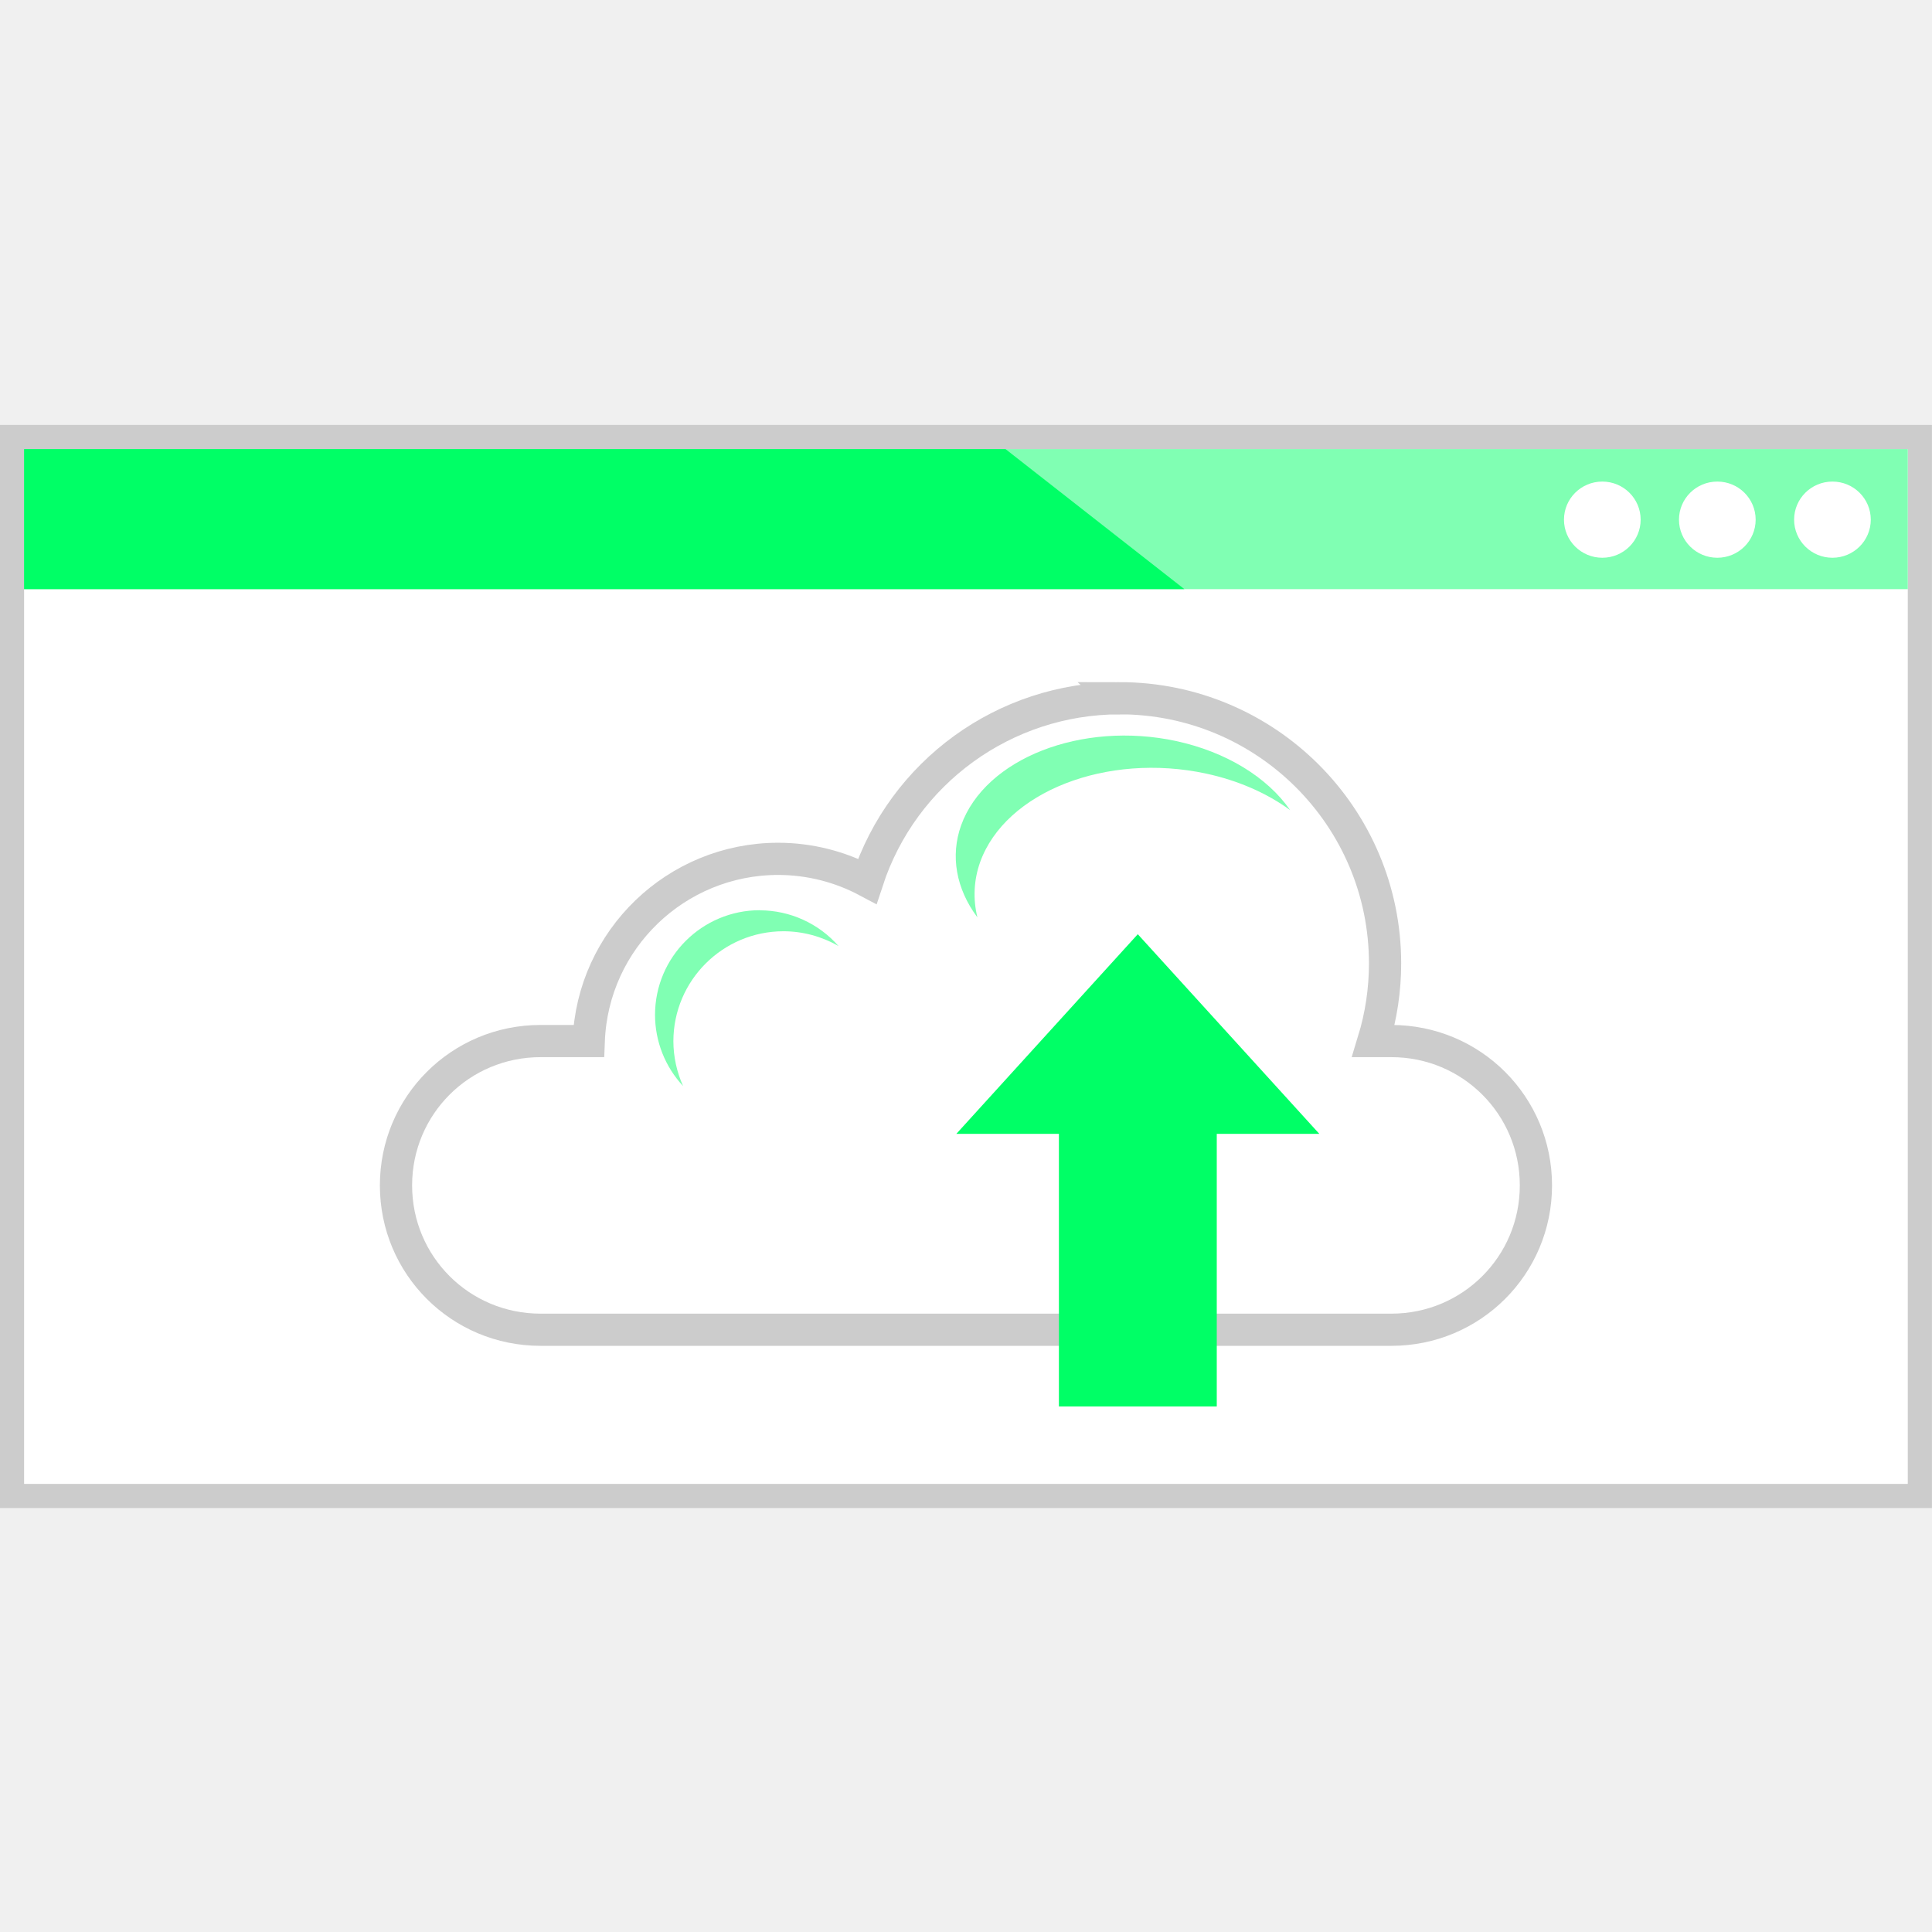
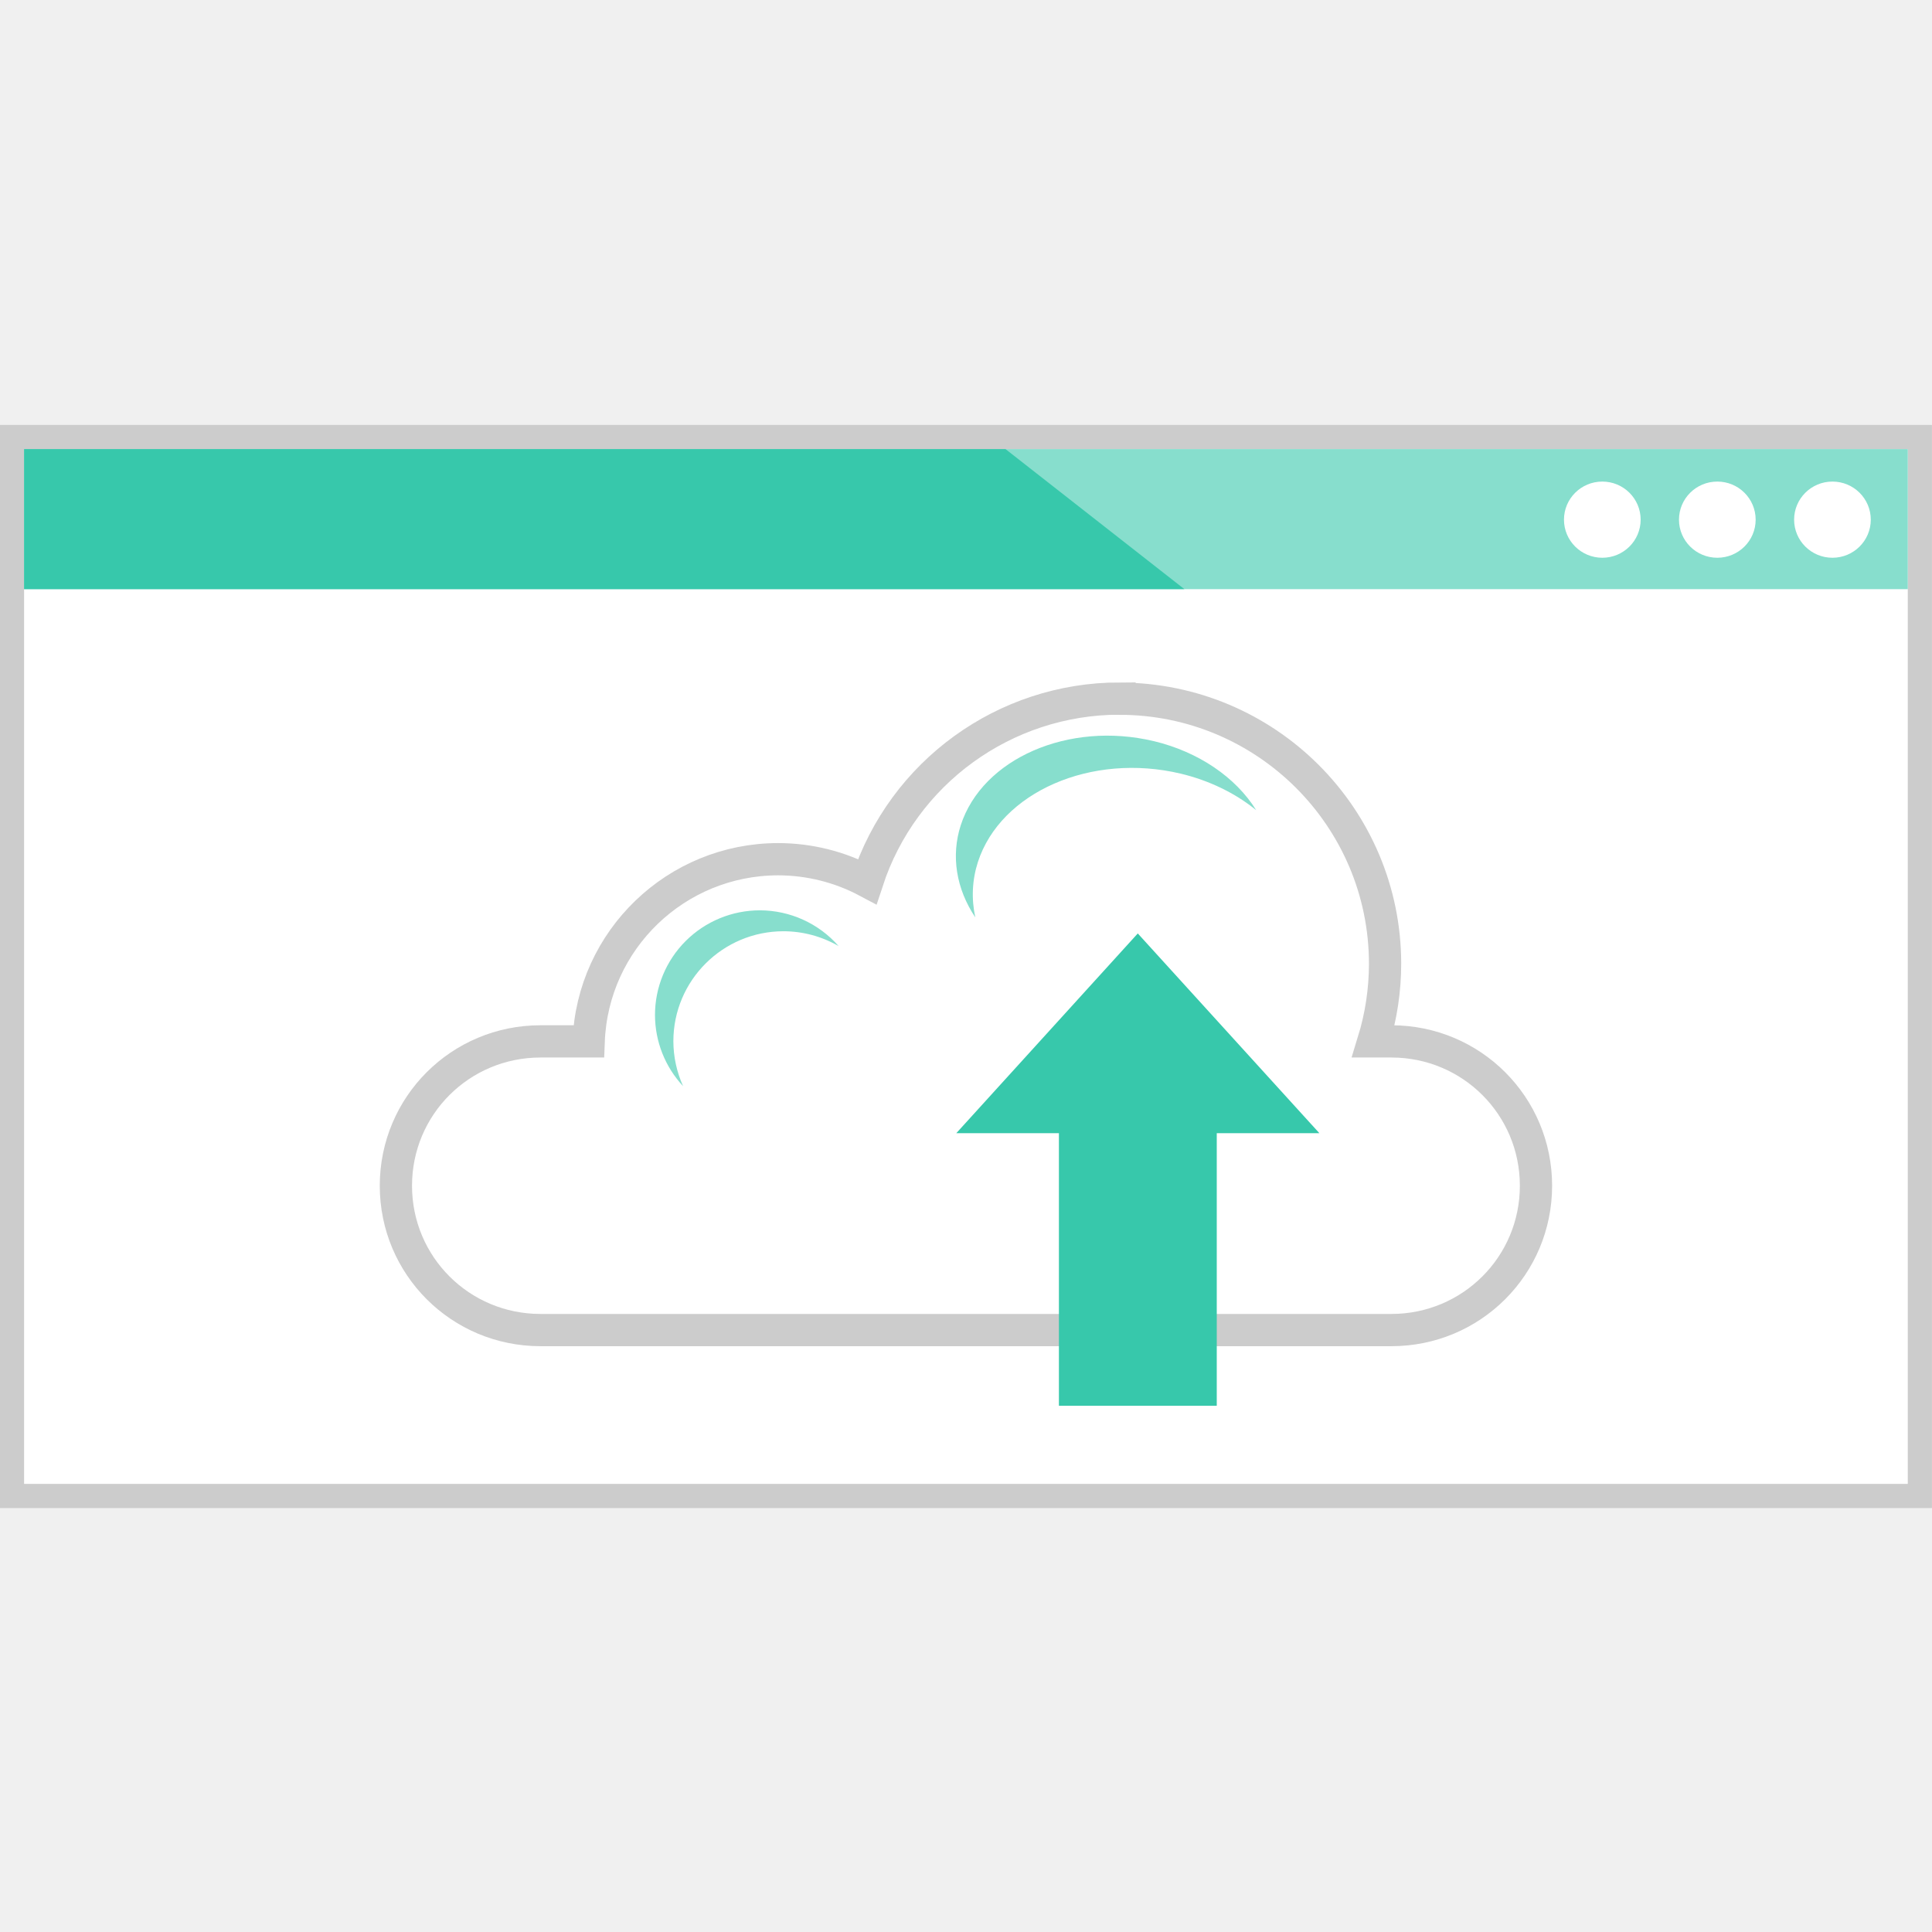
<svg xmlns="http://www.w3.org/2000/svg" width="60" height="60" version="1.1" viewBox="0 0 15.875 15.875">
  <g transform="translate(0 -281.12)">
    <rect x=".198" y="284.81" width="15.478" height="8.503" fill="#fff" stroke="#ccc" stroke-linecap="square" stroke-width=".397" style="paint-order:stroke markers fill" />
-     <rect x=".198" y="284.81" width="15.478" height="1.151" rx="1.1369e-13" ry="1.1369e-13" fill="#80ffb3" style="paint-order:stroke markers fill" />
+     <rect x=".198" y="284.81" width="15.478" height="1.151" rx="1.1369e-13" ry="1.1369e-13" fill="#87decd" style="paint-order:stroke markers fill" />
    <g fill="#fff">
      <circle cx="15.013" cy="285.39" r="0" style="paint-order:stroke markers fill" />
      <circle cx="13.82" cy="285.38" r="0" style="paint-order:stroke markers fill" />
      <circle cx="12.627" cy="285.39" r="0" style="paint-order:stroke markers fill" />
    </g>
-     <path d="m0.198 284.81v1.151h9.534l-1.47-1.151z" fill="#0f6" />
+     <path d="m0.198 284.81v1.151h9.534l-1.47-1.151z" fill="#37c8ab" />
    <g fill="#fff">
      <ellipse cx="13.166" cy="285.39" rx=".315" ry=".313" style="paint-order:stroke markers fill" />
      <ellipse cx="15.057" cy="285.39" rx=".315" ry=".313" style="paint-order:stroke markers fill" />
      <ellipse cx="14.111" cy="285.39" rx=".315" ry=".313" style="paint-order:stroke markers fill" />
    </g>
-     <g transform="matrix(.89766 0 0 .89653 .81229 29.977)" stroke-width="1.115">
-       <path transform="matrix(.26458 0 0 .26458 0 281.12)" d="m35.312 20.438a9.188 9.188 0 0 0-8.727 6.336 6.562 6.562 0 0 0-3.086-0.773 6.562 6.562 0 0 0-6.551 6.312h-1.668c-2.77 0-5 2.23-5 5s2.23 5 5 5h29.438c2.77 0 5-2.23 5-5s-2.23-5-5-5h-0.621a9.188 9.188 0 0 0 0.402-2.688 9.188 9.188 0 0 0-9.188-9.188z" fill="none" stroke="#ccc" stroke-linecap="round" stroke-width="1.115" style="paint-order:stroke markers fill" />
-       <g>
-         <path d="m9.51 288.69-1.661 1.83h0.939v2.498h1.445v-2.498h0.939z" fill="#0f6" style="paint-order:stroke markers fill" />
-         <path d="m6.051 288.47a0.96 0.96 0 0 0-0.96 0.96 0.96 0.96 0 0 0 0.257 0.652 1.009 1.009 0 0 1-0.089-0.411 1.009 1.009 0 0 1 1.008-1.008 1.009 1.009 0 0 1 0.504 0.136 0.96 0.96 0 0 0-0.721-0.328z" fill="#80ffb3" style="paint-order:stroke markers fill" />
-         <path d="m9.863 286.92a1.622 1.157 3.888 0 0-1.97 0.772 1.622 1.157 3.888 0 0 0.149 0.844 1.704 1.216 3.888 0 1 0.025-0.507 1.704 1.216 3.888 0 1 2.069-0.811 1.704 1.216 3.888 0 1 0.769 0.335 1.622 1.157 3.888 0 0-1.043-0.633z" fill="#80ffb3" style="paint-order:stroke markers fill" />
-       </g>
+     <path d="m9.199 286.86a2.182 2.179 0 0 0-2.073 1.503 1.559 1.557 0 0 0-0.733-0.183 1.559 1.557 0 0 0-1.556 1.497h-0.396c-0.658 0-1.188 0.529-1.188 1.186s0.53 1.186 1.188 1.186h6.992c0.658 0 1.188-0.529 1.188-1.186s-0.53-1.186-1.188-1.186h-0.148a2.182 2.179 0 0 0 0.096-0.637 2.182 2.179 0 0 0-2.182-2.179z" fill="none" stroke="#ccc" stroke-linecap="round" stroke-width=".265" style="paint-order:stroke markers fill" />
+     <g>
+       <path d="m9.349 288.79-1.491 1.641h0.843v2.24h1.297v-2.24h0.843z" fill="#37c8ab" style="paint-order:stroke markers fill" />
+       <path d="m6.244 288.6a0.862 0.86 0 0 0-0.862 0.861 0.862 0.86 0 0 0 0.231 0.584 0.905 0.904 0 0 1-0.08-0.369 0.905 0.904 0 0 1 0.905-0.904 0.905 0.904 0 0 1 0.453 0.122 0.862 0.86 0 0 0-0.647-0.294z" fill="#87decd" style="paint-order:stroke markers fill" />
+       <path d="m9.481 287.21a1.308 1.036 5.719 0 0-1.587 0.692 1.308 1.036 5.719 0 0 0.12 0.756 1.375 1.089 5.719 0 1 0.021-0.454 1.375 1.089 5.719 0 1 1.667-0.727 1.375 1.089 5.719 0 1 0.62 0.3 1.308 1.036 5.719 0 0-0.84-0.567z" fill="#87decd" style="paint-order:stroke markers fill" />
    </g>
  </g>
</svg>
